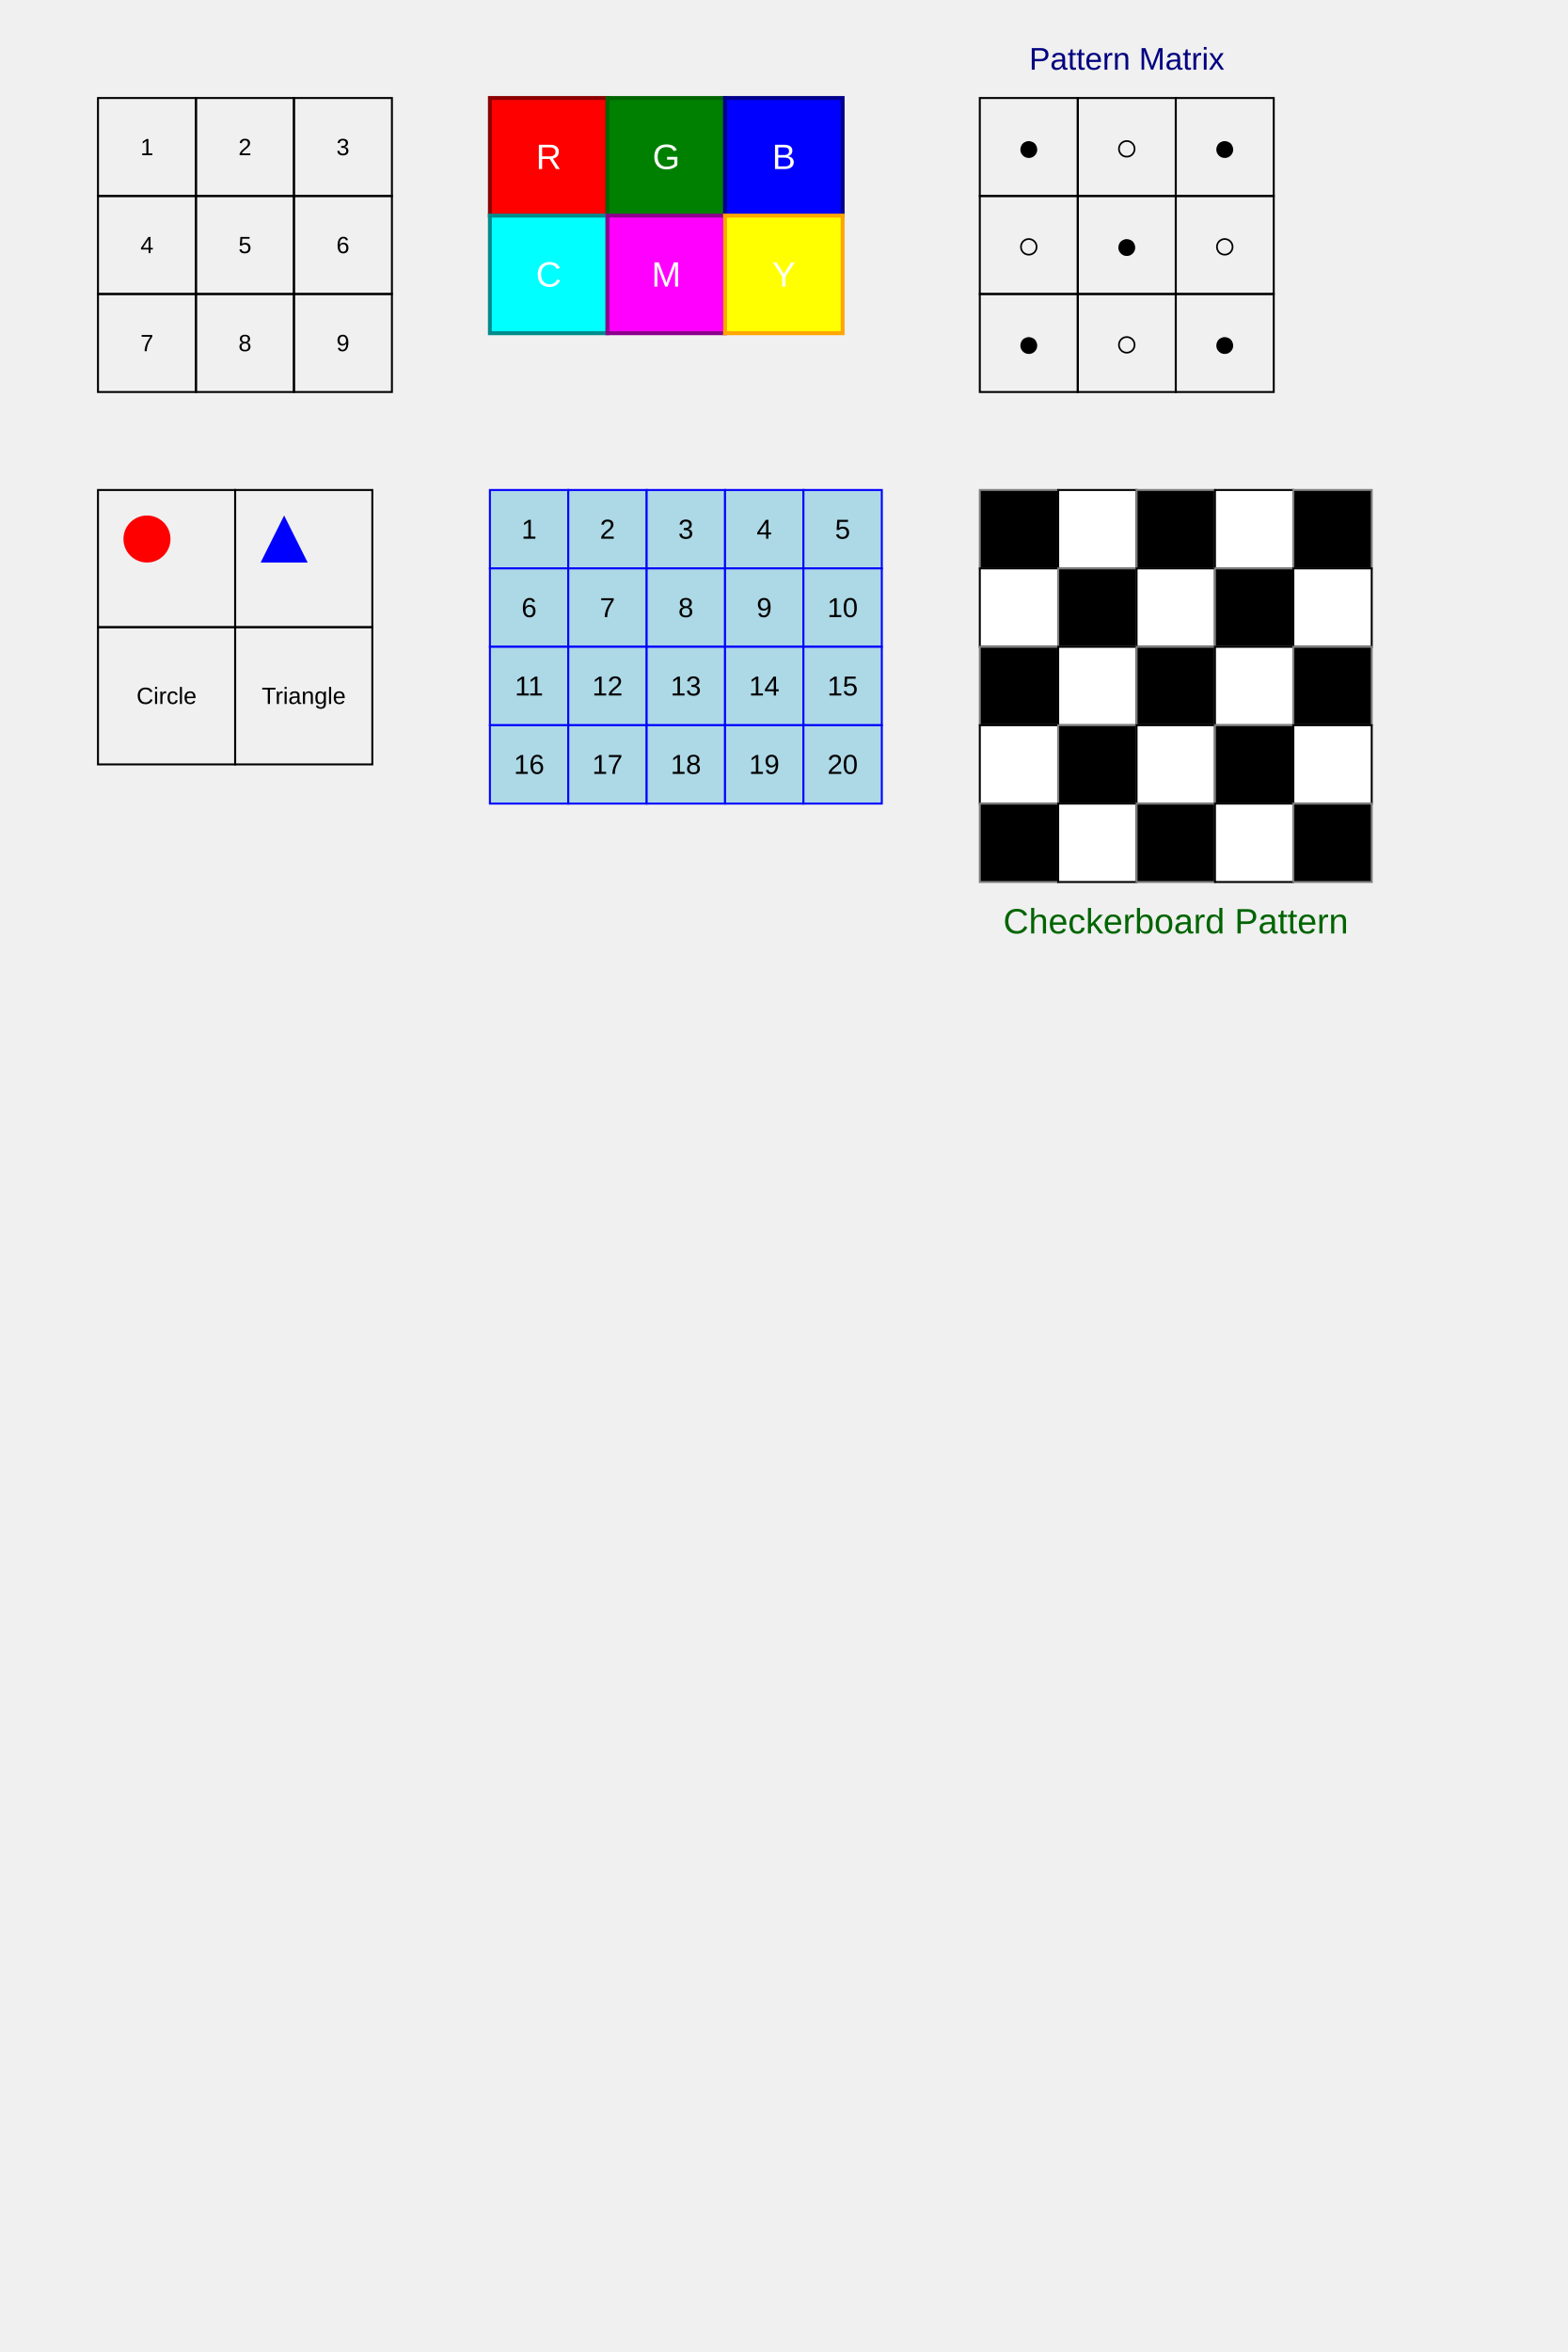
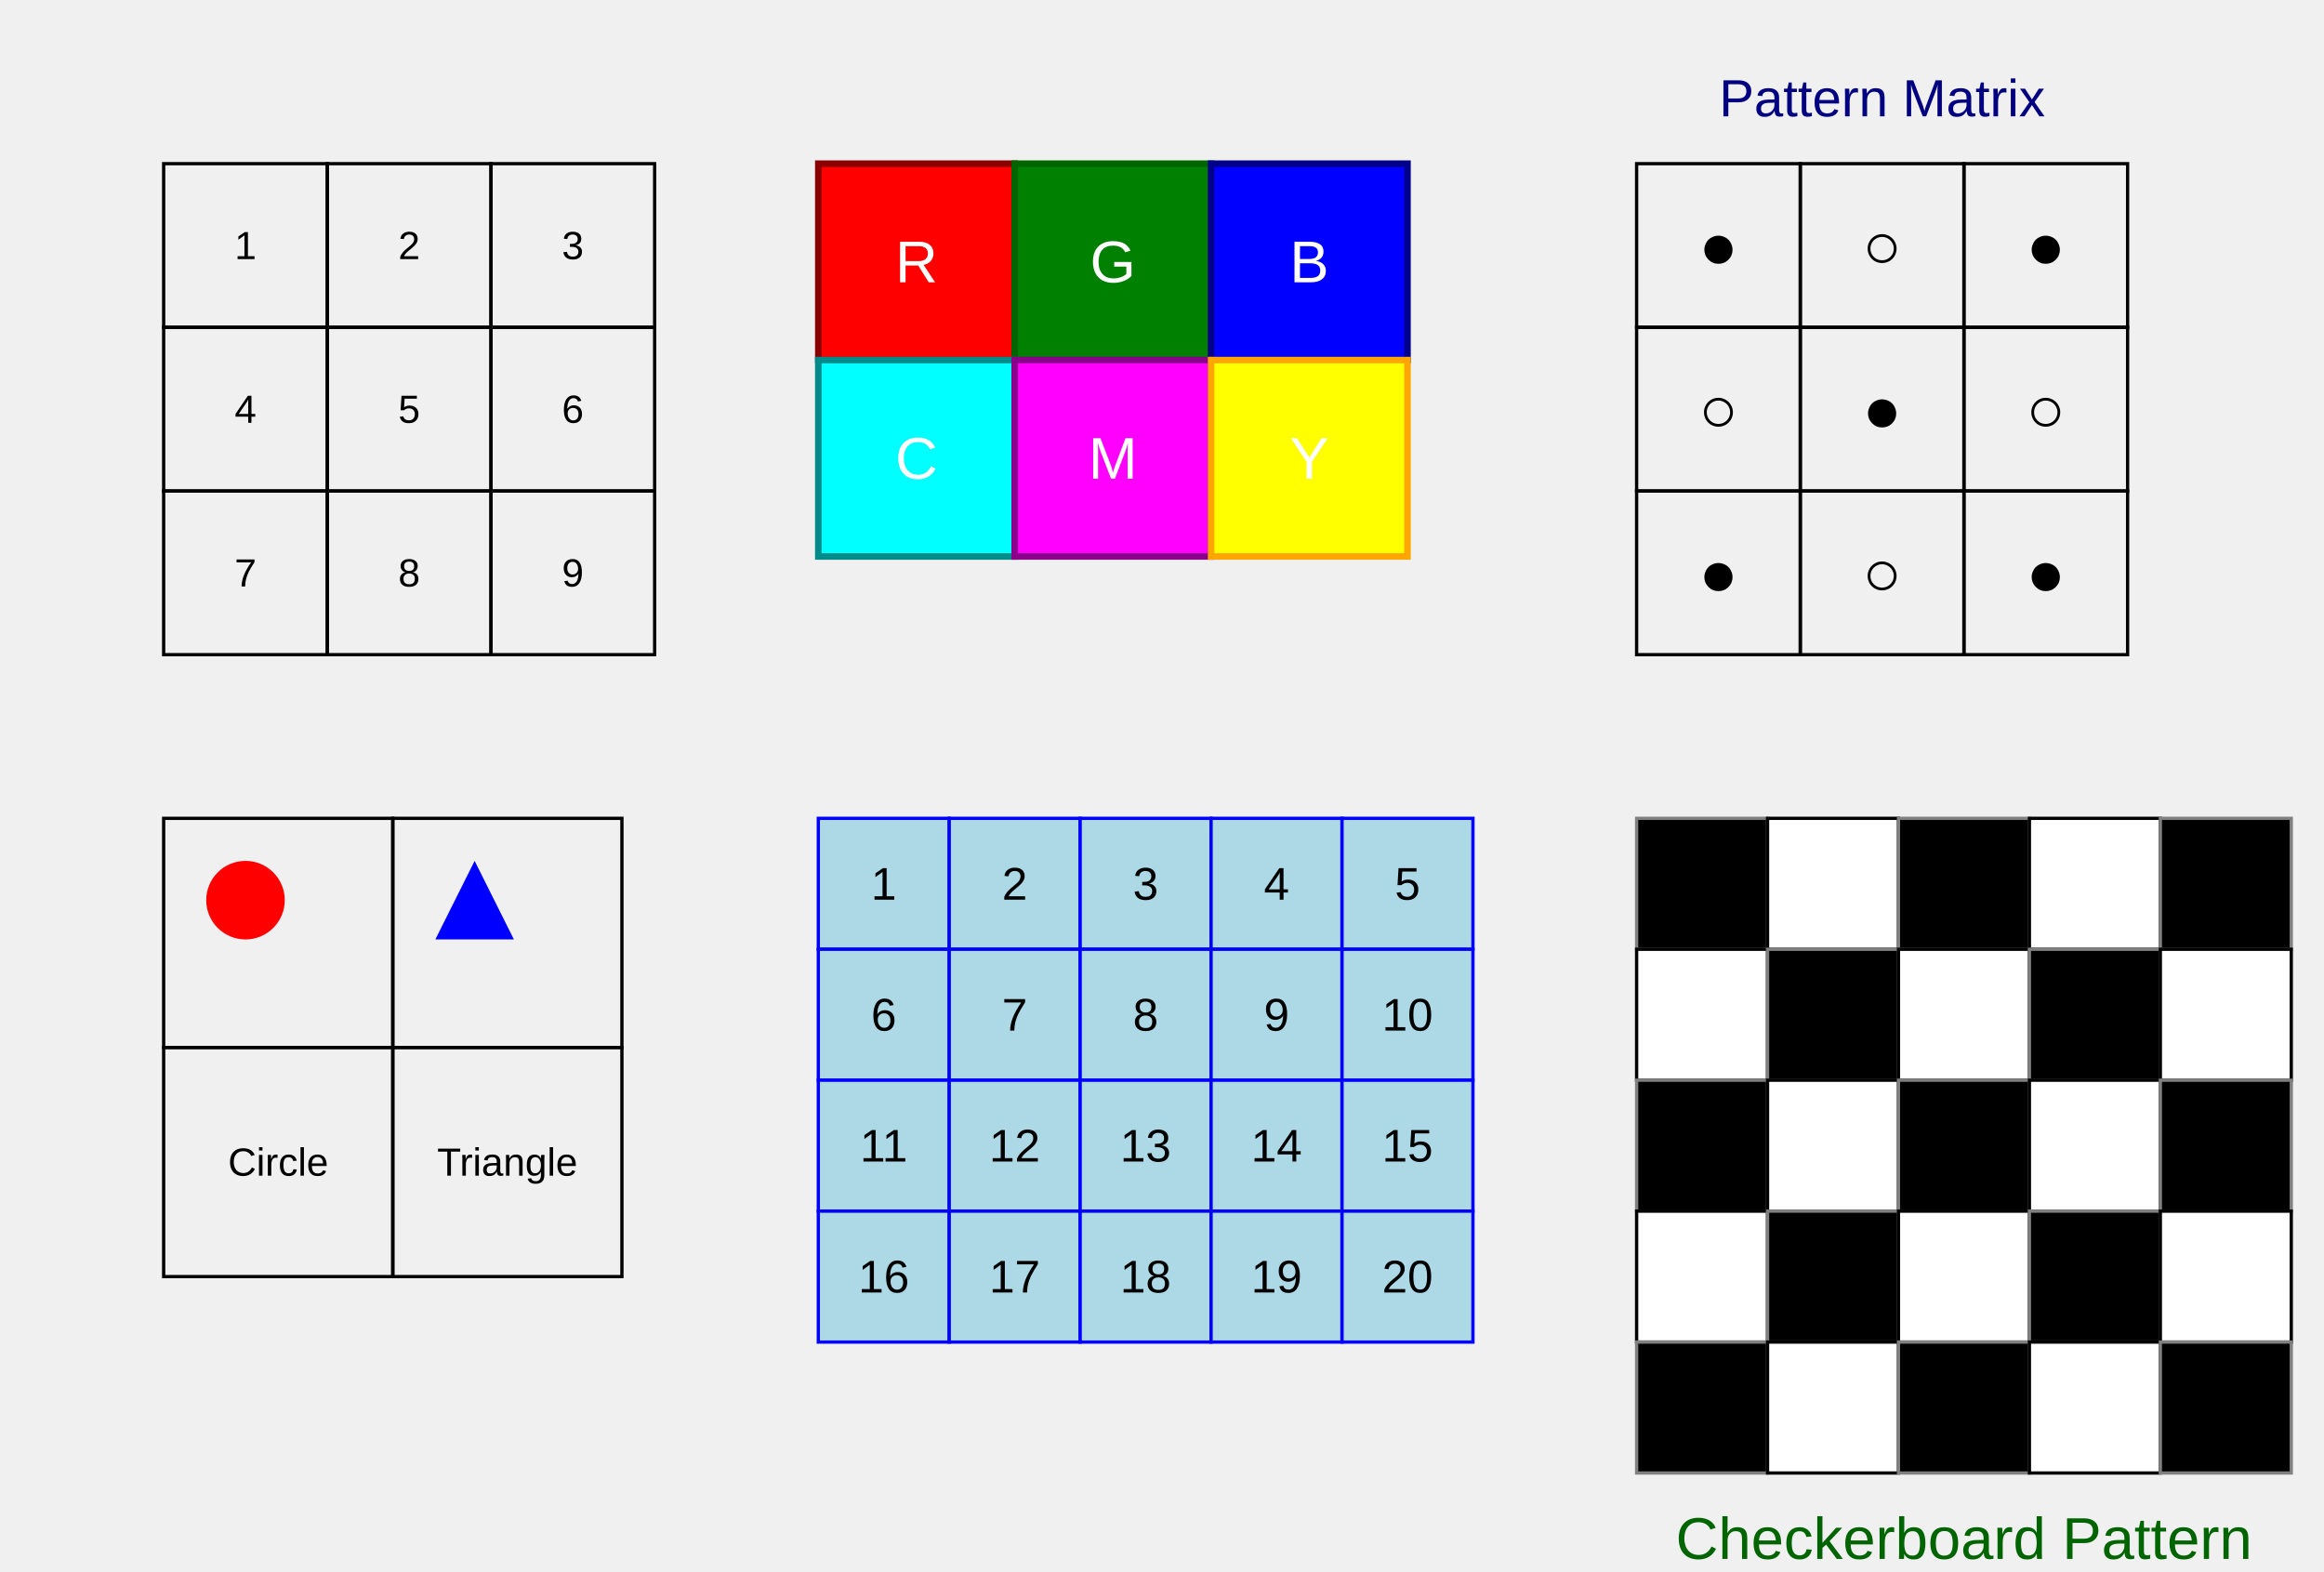
- <svg xmlns="http://www.w3.org/2000/svg" width="800.0" height="1200.0" viewBox="0 0 800.0 1200.0">
+ <svg xmlns="http://www.w3.org/2000/svg" width="710.0" height="480.0" viewBox="0 0 710.0 480.0">
  <g transform="translate(0,0) scale(1,1) rotate(0,0,0) skewX(0) skewY(0)">
    <g transform="translate(0,0) scale(1,1) rotate(0,0,0) skewX(0) skewY(0)">
      <rect x="50.0" y="50.0" width="50.0" height="50.0" fill="none" fill-opacity="1.0" stroke="black" stroke-width="1.0" stroke-opacity="1.0" stroke-linecap="butt" transform="translate(0,0) scale(1,1) rotate(0,0,0) skewX(0) skewY(0)" />
      <text x="75.0" y="75.0" font-size="12.0" font-family="Arial" fill="black" text-anchor="middle" dominant-baseline="central" transform="translate(0,0) scale(1,1) rotate(0,0,0) skewX(0) skewY(0)">1</text>
    </g>
    <g transform="translate(0,0) scale(1,1) rotate(0,0,0) skewX(0) skewY(0)">
      <rect x="100.0" y="50.0" width="50.0" height="50.0" fill="none" fill-opacity="1.0" stroke="black" stroke-width="1.0" stroke-opacity="1.0" stroke-linecap="butt" transform="translate(0,0) scale(1,1) rotate(0,0,0) skewX(0) skewY(0)" />
      <text x="125.0" y="75.0" font-size="12.0" font-family="Arial" fill="black" text-anchor="middle" dominant-baseline="central" transform="translate(0,0) scale(1,1) rotate(0,0,0) skewX(0) skewY(0)">2</text>
    </g>
    <g transform="translate(0,0) scale(1,1) rotate(0,0,0) skewX(0) skewY(0)">
      <rect x="150.0" y="50.0" width="50.0" height="50.0" fill="none" fill-opacity="1.0" stroke="black" stroke-width="1.0" stroke-opacity="1.0" stroke-linecap="butt" transform="translate(0,0) scale(1,1) rotate(0,0,0) skewX(0) skewY(0)" />
      <text x="175.0" y="75.0" font-size="12.0" font-family="Arial" fill="black" text-anchor="middle" dominant-baseline="central" transform="translate(0,0) scale(1,1) rotate(0,0,0) skewX(0) skewY(0)">3</text>
    </g>
    <g transform="translate(0,0) scale(1,1) rotate(0,0,0) skewX(0) skewY(0)">
      <rect x="50.0" y="100.0" width="50.0" height="50.0" fill="none" fill-opacity="1.0" stroke="black" stroke-width="1.0" stroke-opacity="1.0" stroke-linecap="butt" transform="translate(0,0) scale(1,1) rotate(0,0,0) skewX(0) skewY(0)" />
      <text x="75.0" y="125.0" font-size="12.0" font-family="Arial" fill="black" text-anchor="middle" dominant-baseline="central" transform="translate(0,0) scale(1,1) rotate(0,0,0) skewX(0) skewY(0)">4</text>
    </g>
    <g transform="translate(0,0) scale(1,1) rotate(0,0,0) skewX(0) skewY(0)">
      <rect x="100.0" y="100.0" width="50.0" height="50.0" fill="none" fill-opacity="1.0" stroke="black" stroke-width="1.0" stroke-opacity="1.0" stroke-linecap="butt" transform="translate(0,0) scale(1,1) rotate(0,0,0) skewX(0) skewY(0)" />
      <text x="125.0" y="125.0" font-size="12.0" font-family="Arial" fill="black" text-anchor="middle" dominant-baseline="central" transform="translate(0,0) scale(1,1) rotate(0,0,0) skewX(0) skewY(0)">5</text>
    </g>
    <g transform="translate(0,0) scale(1,1) rotate(0,0,0) skewX(0) skewY(0)">
      <rect x="150.0" y="100.0" width="50.0" height="50.0" fill="none" fill-opacity="1.0" stroke="black" stroke-width="1.0" stroke-opacity="1.0" stroke-linecap="butt" transform="translate(0,0) scale(1,1) rotate(0,0,0) skewX(0) skewY(0)" />
      <text x="175.0" y="125.0" font-size="12.0" font-family="Arial" fill="black" text-anchor="middle" dominant-baseline="central" transform="translate(0,0) scale(1,1) rotate(0,0,0) skewX(0) skewY(0)">6</text>
    </g>
    <g transform="translate(0,0) scale(1,1) rotate(0,0,0) skewX(0) skewY(0)">
      <rect x="50.0" y="150.0" width="50.0" height="50.0" fill="none" fill-opacity="1.0" stroke="black" stroke-width="1.0" stroke-opacity="1.0" stroke-linecap="butt" transform="translate(0,0) scale(1,1) rotate(0,0,0) skewX(0) skewY(0)" />
      <text x="75.0" y="175.0" font-size="12.0" font-family="Arial" fill="black" text-anchor="middle" dominant-baseline="central" transform="translate(0,0) scale(1,1) rotate(0,0,0) skewX(0) skewY(0)">7</text>
    </g>
    <g transform="translate(0,0) scale(1,1) rotate(0,0,0) skewX(0) skewY(0)">
      <rect x="100.0" y="150.0" width="50.0" height="50.0" fill="none" fill-opacity="1.0" stroke="black" stroke-width="1.0" stroke-opacity="1.0" stroke-linecap="butt" transform="translate(0,0) scale(1,1) rotate(0,0,0) skewX(0) skewY(0)" />
      <text x="125.0" y="175.0" font-size="12.0" font-family="Arial" fill="black" text-anchor="middle" dominant-baseline="central" transform="translate(0,0) scale(1,1) rotate(0,0,0) skewX(0) skewY(0)">8</text>
    </g>
    <g transform="translate(0,0) scale(1,1) rotate(0,0,0) skewX(0) skewY(0)">
      <rect x="150.0" y="150.0" width="50.0" height="50.0" fill="none" fill-opacity="1.0" stroke="black" stroke-width="1.0" stroke-opacity="1.0" stroke-linecap="butt" transform="translate(0,0) scale(1,1) rotate(0,0,0) skewX(0) skewY(0)" />
      <text x="175.0" y="175.0" font-size="12.0" font-family="Arial" fill="black" text-anchor="middle" dominant-baseline="central" transform="translate(0,0) scale(1,1) rotate(0,0,0) skewX(0) skewY(0)">9</text>
    </g>
  </g>
  <g transform="translate(0,0) scale(1,1) rotate(0,0,0) skewX(0) skewY(0)">
    <g transform="translate(0,0) scale(1,1) rotate(0,0,0) skewX(0) skewY(0)">
      <rect x="250.0" y="50.0" width="60.0" height="60.0" fill="red" fill-opacity="1.0" stroke="darkred" stroke-width="2.0" stroke-opacity="1.0" stroke-linecap="butt" transform="translate(0,0) scale(1,1) rotate(0,0,0) skewX(0) skewY(0)" />
      <text x="280.0" y="80.0" font-size="18.0" font-family="Arial" fill="white" text-anchor="middle" dominant-baseline="central" transform="translate(0,0) scale(1,1) rotate(0,0,0) skewX(0) skewY(0)">R</text>
    </g>
    <g transform="translate(0,0) scale(1,1) rotate(0,0,0) skewX(0) skewY(0)">
      <rect x="310.0" y="50.0" width="60.0" height="60.0" fill="green" fill-opacity="1.0" stroke="darkgreen" stroke-width="2.0" stroke-opacity="1.0" stroke-linecap="butt" transform="translate(0,0) scale(1,1) rotate(0,0,0) skewX(0) skewY(0)" />
      <text x="340.0" y="80.0" font-size="18.0" font-family="Arial" fill="white" text-anchor="middle" dominant-baseline="central" transform="translate(0,0) scale(1,1) rotate(0,0,0) skewX(0) skewY(0)">G</text>
    </g>
    <g transform="translate(0,0) scale(1,1) rotate(0,0,0) skewX(0) skewY(0)">
      <rect x="370.0" y="50.0" width="60.0" height="60.0" fill="blue" fill-opacity="1.0" stroke="darkblue" stroke-width="2.0" stroke-opacity="1.0" stroke-linecap="butt" transform="translate(0,0) scale(1,1) rotate(0,0,0) skewX(0) skewY(0)" />
      <text x="400.0" y="80.0" font-size="18.0" font-family="Arial" fill="white" text-anchor="middle" dominant-baseline="central" transform="translate(0,0) scale(1,1) rotate(0,0,0) skewX(0) skewY(0)">B</text>
    </g>
    <g transform="translate(0,0) scale(1,1) rotate(0,0,0) skewX(0) skewY(0)">
      <rect x="250.0" y="110.0" width="60.0" height="60.0" fill="cyan" fill-opacity="1.0" stroke="darkcyan" stroke-width="2.0" stroke-opacity="1.0" stroke-linecap="butt" transform="translate(0,0) scale(1,1) rotate(0,0,0) skewX(0) skewY(0)" />
      <text x="280.0" y="140.0" font-size="18.0" font-family="Arial" fill="white" text-anchor="middle" dominant-baseline="central" transform="translate(0,0) scale(1,1) rotate(0,0,0) skewX(0) skewY(0)">C</text>
    </g>
    <g transform="translate(0,0) scale(1,1) rotate(0,0,0) skewX(0) skewY(0)">
      <rect x="310.0" y="110.0" width="60.0" height="60.0" fill="magenta" fill-opacity="1.0" stroke="darkmagenta" stroke-width="2.0" stroke-opacity="1.0" stroke-linecap="butt" transform="translate(0,0) scale(1,1) rotate(0,0,0) skewX(0) skewY(0)" />
      <text x="340.0" y="140.0" font-size="18.0" font-family="Arial" fill="white" text-anchor="middle" dominant-baseline="central" transform="translate(0,0) scale(1,1) rotate(0,0,0) skewX(0) skewY(0)">M</text>
    </g>
    <g transform="translate(0,0) scale(1,1) rotate(0,0,0) skewX(0) skewY(0)">
      <rect x="370.0" y="110.0" width="60.0" height="60.0" fill="yellow" fill-opacity="1.0" stroke="orange" stroke-width="2.0" stroke-opacity="1.0" stroke-linecap="butt" transform="translate(0,0) scale(1,1) rotate(0,0,0) skewX(0) skewY(0)" />
      <text x="400.0" y="140.0" font-size="18.0" font-family="Arial" fill="white" text-anchor="middle" dominant-baseline="central" transform="translate(0,0) scale(1,1) rotate(0,0,0) skewX(0) skewY(0)">Y</text>
    </g>
  </g>
  <g transform="translate(0,0) scale(1,1) rotate(0,0,0) skewX(0) skewY(0)">
    <g transform="translate(0,0) scale(1,1) rotate(0,0,0) skewX(0) skewY(0)">
      <rect x="500.0" y="50.0" width="50.0" height="50.0" fill="none" fill-opacity="1.0" stroke="black" stroke-width="1.0" stroke-opacity="1.0" stroke-linecap="butt" transform="translate(0,0) scale(1,1) rotate(0,0,0) skewX(0) skewY(0)" />
      <text x="525.0" y="75.0" font-size="20.0" font-family="Arial" fill="black" text-anchor="middle" dominant-baseline="central" transform="translate(0,0) scale(1,1) rotate(0,0,0) skewX(0) skewY(0)">●</text>
    </g>
    <g transform="translate(0,0) scale(1,1) rotate(0,0,0) skewX(0) skewY(0)">
      <rect x="550.0" y="50.0" width="50.0" height="50.0" fill="none" fill-opacity="1.0" stroke="black" stroke-width="1.0" stroke-opacity="1.0" stroke-linecap="butt" transform="translate(0,0) scale(1,1) rotate(0,0,0) skewX(0) skewY(0)" />
      <text x="575.0" y="75.0" font-size="20.0" font-family="Arial" fill="black" text-anchor="middle" dominant-baseline="central" transform="translate(0,0) scale(1,1) rotate(0,0,0) skewX(0) skewY(0)">○</text>
    </g>
    <g transform="translate(0,0) scale(1,1) rotate(0,0,0) skewX(0) skewY(0)">
      <rect x="600.0" y="50.0" width="50.0" height="50.0" fill="none" fill-opacity="1.0" stroke="black" stroke-width="1.0" stroke-opacity="1.0" stroke-linecap="butt" transform="translate(0,0) scale(1,1) rotate(0,0,0) skewX(0) skewY(0)" />
      <text x="625.0" y="75.0" font-size="20.0" font-family="Arial" fill="black" text-anchor="middle" dominant-baseline="central" transform="translate(0,0) scale(1,1) rotate(0,0,0) skewX(0) skewY(0)">●</text>
    </g>
    <g transform="translate(0,0) scale(1,1) rotate(0,0,0) skewX(0) skewY(0)">
      <rect x="500.0" y="100.0" width="50.0" height="50.0" fill="none" fill-opacity="1.0" stroke="black" stroke-width="1.0" stroke-opacity="1.0" stroke-linecap="butt" transform="translate(0,0) scale(1,1) rotate(0,0,0) skewX(0) skewY(0)" />
      <text x="525.0" y="125.0" font-size="20.0" font-family="Arial" fill="black" text-anchor="middle" dominant-baseline="central" transform="translate(0,0) scale(1,1) rotate(0,0,0) skewX(0) skewY(0)">○</text>
    </g>
    <g transform="translate(0,0) scale(1,1) rotate(0,0,0) skewX(0) skewY(0)">
      <rect x="550.0" y="100.0" width="50.0" height="50.0" fill="none" fill-opacity="1.0" stroke="black" stroke-width="1.0" stroke-opacity="1.0" stroke-linecap="butt" transform="translate(0,0) scale(1,1) rotate(0,0,0) skewX(0) skewY(0)" />
      <text x="575.0" y="125.0" font-size="20.0" font-family="Arial" fill="black" text-anchor="middle" dominant-baseline="central" transform="translate(0,0) scale(1,1) rotate(0,0,0) skewX(0) skewY(0)">●</text>
    </g>
    <g transform="translate(0,0) scale(1,1) rotate(0,0,0) skewX(0) skewY(0)">
      <rect x="600.0" y="100.0" width="50.0" height="50.0" fill="none" fill-opacity="1.0" stroke="black" stroke-width="1.0" stroke-opacity="1.0" stroke-linecap="butt" transform="translate(0,0) scale(1,1) rotate(0,0,0) skewX(0) skewY(0)" />
      <text x="625.0" y="125.0" font-size="20.0" font-family="Arial" fill="black" text-anchor="middle" dominant-baseline="central" transform="translate(0,0) scale(1,1) rotate(0,0,0) skewX(0) skewY(0)">○</text>
    </g>
    <g transform="translate(0,0) scale(1,1) rotate(0,0,0) skewX(0) skewY(0)">
      <rect x="500.0" y="150.0" width="50.0" height="50.0" fill="none" fill-opacity="1.0" stroke="black" stroke-width="1.0" stroke-opacity="1.0" stroke-linecap="butt" transform="translate(0,0) scale(1,1) rotate(0,0,0) skewX(0) skewY(0)" />
      <text x="525.0" y="175.0" font-size="20.0" font-family="Arial" fill="black" text-anchor="middle" dominant-baseline="central" transform="translate(0,0) scale(1,1) rotate(0,0,0) skewX(0) skewY(0)">●</text>
    </g>
    <g transform="translate(0,0) scale(1,1) rotate(0,0,0) skewX(0) skewY(0)">
      <rect x="550.0" y="150.0" width="50.0" height="50.0" fill="none" fill-opacity="1.0" stroke="black" stroke-width="1.0" stroke-opacity="1.0" stroke-linecap="butt" transform="translate(0,0) scale(1,1) rotate(0,0,0) skewX(0) skewY(0)" />
      <text x="575.0" y="175.0" font-size="20.0" font-family="Arial" fill="black" text-anchor="middle" dominant-baseline="central" transform="translate(0,0) scale(1,1) rotate(0,0,0) skewX(0) skewY(0)">○</text>
    </g>
    <g transform="translate(0,0) scale(1,1) rotate(0,0,0) skewX(0) skewY(0)">
      <rect x="600.0" y="150.0" width="50.0" height="50.0" fill="none" fill-opacity="1.0" stroke="black" stroke-width="1.0" stroke-opacity="1.0" stroke-linecap="butt" transform="translate(0,0) scale(1,1) rotate(0,0,0) skewX(0) skewY(0)" />
      <text x="625.0" y="175.0" font-size="20.0" font-family="Arial" fill="black" text-anchor="middle" dominant-baseline="central" transform="translate(0,0) scale(1,1) rotate(0,0,0) skewX(0) skewY(0)">●</text>
    </g>
    <text x="575.0" y="30.0" font-size="16.0" font-family="Arial" fill="navy" text-anchor="middle" dominant-baseline="central" transform="translate(0,0) scale(1,1) rotate(0,0,0) skewX(0) skewY(0)">Pattern Matrix</text>
  </g>
  <g transform="translate(0,0) scale(1,1) rotate(0,0,0) skewX(0) skewY(0)">
    <g transform="translate(0,0) scale(1,1) rotate(0,0,0) skewX(0) skewY(0)">
      <rect x="50.0" y="250.0" width="70.0" height="70.0" fill="none" fill-opacity="1.0" stroke="black" stroke-width="1.0" stroke-opacity="1.0" stroke-linecap="butt" transform="translate(0,0) scale(1,1) rotate(0,0,0) skewX(0) skewY(0)" />
      <svg x="55.0" y="255.0" width="60.0" height="60.0" viewBox="0 0 60.0 60.0" transform="translate(0,0) scale(1,1) rotate(0,0,0) skewX(0) skewY(0)">code='<circle cx="20" cy="20" r="12" fill="red" />'</svg>
    </g>
    <g transform="translate(0,0) scale(1,1) rotate(0,0,0) skewX(0) skewY(0)">
      <rect x="120.0" y="250.0" width="70.0" height="70.0" fill="none" fill-opacity="1.0" stroke="black" stroke-width="1.0" stroke-opacity="1.0" stroke-linecap="butt" transform="translate(0,0) scale(1,1) rotate(0,0,0) skewX(0) skewY(0)" />
      <svg x="125.0" y="255.0" width="60.0" height="60.0" viewBox="0 0 60.0 60.0" transform="translate(0,0) scale(1,1) rotate(0,0,0) skewX(0) skewY(0)">code='<polygon points="20,8 8,32 32,32" fill="blue" />'</svg>
    </g>
    <g transform="translate(0,0) scale(1,1) rotate(0,0,0) skewX(0) skewY(0)">
      <rect x="50.0" y="320.0" width="70.0" height="70.0" fill="none" fill-opacity="1.0" stroke="black" stroke-width="1.0" stroke-opacity="1.0" stroke-linecap="butt" transform="translate(0,0) scale(1,1) rotate(0,0,0) skewX(0) skewY(0)" />
      <text x="85.0" y="355.0" font-size="12.0" font-family="Arial" fill="black" text-anchor="middle" dominant-baseline="central" transform="translate(0,0) scale(1,1) rotate(0,0,0) skewX(0) skewY(0)">Circle</text>
    </g>
    <g transform="translate(0,0) scale(1,1) rotate(0,0,0) skewX(0) skewY(0)">
      <rect x="120.0" y="320.0" width="70.0" height="70.0" fill="none" fill-opacity="1.0" stroke="black" stroke-width="1.0" stroke-opacity="1.0" stroke-linecap="butt" transform="translate(0,0) scale(1,1) rotate(0,0,0) skewX(0) skewY(0)" />
      <text x="155.0" y="355.0" font-size="12.0" font-family="Arial" fill="black" text-anchor="middle" dominant-baseline="central" transform="translate(0,0) scale(1,1) rotate(0,0,0) skewX(0) skewY(0)">Triangle</text>
    </g>
  </g>
  <g transform="translate(0,0) scale(1,1) rotate(0,0,0) skewX(0) skewY(0)">
    <g transform="translate(0,0) scale(1,1) rotate(0,0,0) skewX(0) skewY(0)">
      <rect x="250.0" y="250.0" width="40.0" height="40.0" fill="lightblue" fill-opacity="1.0" stroke="blue" stroke-width="1.0" stroke-opacity="1.0" stroke-linecap="butt" transform="translate(0,0) scale(1,1) rotate(0,0,0) skewX(0) skewY(0)" />
      <text x="270.0" y="270.0" font-size="14.0" font-family="Arial" fill="black" text-anchor="middle" dominant-baseline="central" transform="translate(0,0) scale(1,1) rotate(0,0,0) skewX(0) skewY(0)">1</text>
    </g>
    <g transform="translate(0,0) scale(1,1) rotate(0,0,0) skewX(0) skewY(0)">
      <rect x="290.0" y="250.0" width="40.0" height="40.0" fill="lightblue" fill-opacity="1.0" stroke="blue" stroke-width="1.0" stroke-opacity="1.0" stroke-linecap="butt" transform="translate(0,0) scale(1,1) rotate(0,0,0) skewX(0) skewY(0)" />
      <text x="310.0" y="270.0" font-size="14.0" font-family="Arial" fill="black" text-anchor="middle" dominant-baseline="central" transform="translate(0,0) scale(1,1) rotate(0,0,0) skewX(0) skewY(0)">2</text>
    </g>
    <g transform="translate(0,0) scale(1,1) rotate(0,0,0) skewX(0) skewY(0)">
      <rect x="330.0" y="250.0" width="40.0" height="40.0" fill="lightblue" fill-opacity="1.0" stroke="blue" stroke-width="1.0" stroke-opacity="1.0" stroke-linecap="butt" transform="translate(0,0) scale(1,1) rotate(0,0,0) skewX(0) skewY(0)" />
      <text x="350.0" y="270.0" font-size="14.0" font-family="Arial" fill="black" text-anchor="middle" dominant-baseline="central" transform="translate(0,0) scale(1,1) rotate(0,0,0) skewX(0) skewY(0)">3</text>
    </g>
    <g transform="translate(0,0) scale(1,1) rotate(0,0,0) skewX(0) skewY(0)">
      <rect x="370.0" y="250.0" width="40.0" height="40.0" fill="lightblue" fill-opacity="1.0" stroke="blue" stroke-width="1.0" stroke-opacity="1.0" stroke-linecap="butt" transform="translate(0,0) scale(1,1) rotate(0,0,0) skewX(0) skewY(0)" />
      <text x="390.0" y="270.0" font-size="14.0" font-family="Arial" fill="black" text-anchor="middle" dominant-baseline="central" transform="translate(0,0) scale(1,1) rotate(0,0,0) skewX(0) skewY(0)">4</text>
    </g>
    <g transform="translate(0,0) scale(1,1) rotate(0,0,0) skewX(0) skewY(0)">
      <rect x="410.0" y="250.0" width="40.0" height="40.0" fill="lightblue" fill-opacity="1.0" stroke="blue" stroke-width="1.0" stroke-opacity="1.0" stroke-linecap="butt" transform="translate(0,0) scale(1,1) rotate(0,0,0) skewX(0) skewY(0)" />
      <text x="430.0" y="270.0" font-size="14.0" font-family="Arial" fill="black" text-anchor="middle" dominant-baseline="central" transform="translate(0,0) scale(1,1) rotate(0,0,0) skewX(0) skewY(0)">5</text>
    </g>
    <g transform="translate(0,0) scale(1,1) rotate(0,0,0) skewX(0) skewY(0)">
      <rect x="250.0" y="290.0" width="40.0" height="40.0" fill="lightblue" fill-opacity="1.0" stroke="blue" stroke-width="1.0" stroke-opacity="1.0" stroke-linecap="butt" transform="translate(0,0) scale(1,1) rotate(0,0,0) skewX(0) skewY(0)" />
      <text x="270.0" y="310.0" font-size="14.0" font-family="Arial" fill="black" text-anchor="middle" dominant-baseline="central" transform="translate(0,0) scale(1,1) rotate(0,0,0) skewX(0) skewY(0)">6</text>
    </g>
    <g transform="translate(0,0) scale(1,1) rotate(0,0,0) skewX(0) skewY(0)">
      <rect x="290.0" y="290.0" width="40.0" height="40.0" fill="lightblue" fill-opacity="1.0" stroke="blue" stroke-width="1.0" stroke-opacity="1.0" stroke-linecap="butt" transform="translate(0,0) scale(1,1) rotate(0,0,0) skewX(0) skewY(0)" />
      <text x="310.0" y="310.0" font-size="14.0" font-family="Arial" fill="black" text-anchor="middle" dominant-baseline="central" transform="translate(0,0) scale(1,1) rotate(0,0,0) skewX(0) skewY(0)">7</text>
    </g>
    <g transform="translate(0,0) scale(1,1) rotate(0,0,0) skewX(0) skewY(0)">
      <rect x="330.0" y="290.0" width="40.0" height="40.0" fill="lightblue" fill-opacity="1.0" stroke="blue" stroke-width="1.0" stroke-opacity="1.0" stroke-linecap="butt" transform="translate(0,0) scale(1,1) rotate(0,0,0) skewX(0) skewY(0)" />
      <text x="350.0" y="310.0" font-size="14.0" font-family="Arial" fill="black" text-anchor="middle" dominant-baseline="central" transform="translate(0,0) scale(1,1) rotate(0,0,0) skewX(0) skewY(0)">8</text>
    </g>
    <g transform="translate(0,0) scale(1,1) rotate(0,0,0) skewX(0) skewY(0)">
      <rect x="370.0" y="290.0" width="40.0" height="40.0" fill="lightblue" fill-opacity="1.0" stroke="blue" stroke-width="1.0" stroke-opacity="1.0" stroke-linecap="butt" transform="translate(0,0) scale(1,1) rotate(0,0,0) skewX(0) skewY(0)" />
      <text x="390.0" y="310.0" font-size="14.0" font-family="Arial" fill="black" text-anchor="middle" dominant-baseline="central" transform="translate(0,0) scale(1,1) rotate(0,0,0) skewX(0) skewY(0)">9</text>
    </g>
    <g transform="translate(0,0) scale(1,1) rotate(0,0,0) skewX(0) skewY(0)">
      <rect x="410.0" y="290.0" width="40.0" height="40.0" fill="lightblue" fill-opacity="1.0" stroke="blue" stroke-width="1.0" stroke-opacity="1.0" stroke-linecap="butt" transform="translate(0,0) scale(1,1) rotate(0,0,0) skewX(0) skewY(0)" />
      <text x="430.0" y="310.0" font-size="14.0" font-family="Arial" fill="black" text-anchor="middle" dominant-baseline="central" transform="translate(0,0) scale(1,1) rotate(0,0,0) skewX(0) skewY(0)">10</text>
    </g>
    <g transform="translate(0,0) scale(1,1) rotate(0,0,0) skewX(0) skewY(0)">
      <rect x="250.0" y="330.0" width="40.0" height="40.0" fill="lightblue" fill-opacity="1.0" stroke="blue" stroke-width="1.0" stroke-opacity="1.0" stroke-linecap="butt" transform="translate(0,0) scale(1,1) rotate(0,0,0) skewX(0) skewY(0)" />
      <text x="270.0" y="350.0" font-size="14.0" font-family="Arial" fill="black" text-anchor="middle" dominant-baseline="central" transform="translate(0,0) scale(1,1) rotate(0,0,0) skewX(0) skewY(0)">11</text>
    </g>
    <g transform="translate(0,0) scale(1,1) rotate(0,0,0) skewX(0) skewY(0)">
      <rect x="290.0" y="330.0" width="40.0" height="40.0" fill="lightblue" fill-opacity="1.0" stroke="blue" stroke-width="1.0" stroke-opacity="1.0" stroke-linecap="butt" transform="translate(0,0) scale(1,1) rotate(0,0,0) skewX(0) skewY(0)" />
      <text x="310.0" y="350.0" font-size="14.0" font-family="Arial" fill="black" text-anchor="middle" dominant-baseline="central" transform="translate(0,0) scale(1,1) rotate(0,0,0) skewX(0) skewY(0)">12</text>
    </g>
    <g transform="translate(0,0) scale(1,1) rotate(0,0,0) skewX(0) skewY(0)">
      <rect x="330.0" y="330.0" width="40.0" height="40.0" fill="lightblue" fill-opacity="1.0" stroke="blue" stroke-width="1.0" stroke-opacity="1.0" stroke-linecap="butt" transform="translate(0,0) scale(1,1) rotate(0,0,0) skewX(0) skewY(0)" />
      <text x="350.0" y="350.0" font-size="14.0" font-family="Arial" fill="black" text-anchor="middle" dominant-baseline="central" transform="translate(0,0) scale(1,1) rotate(0,0,0) skewX(0) skewY(0)">13</text>
    </g>
    <g transform="translate(0,0) scale(1,1) rotate(0,0,0) skewX(0) skewY(0)">
      <rect x="370.0" y="330.0" width="40.0" height="40.0" fill="lightblue" fill-opacity="1.0" stroke="blue" stroke-width="1.0" stroke-opacity="1.0" stroke-linecap="butt" transform="translate(0,0) scale(1,1) rotate(0,0,0) skewX(0) skewY(0)" />
      <text x="390.0" y="350.0" font-size="14.0" font-family="Arial" fill="black" text-anchor="middle" dominant-baseline="central" transform="translate(0,0) scale(1,1) rotate(0,0,0) skewX(0) skewY(0)">14</text>
    </g>
    <g transform="translate(0,0) scale(1,1) rotate(0,0,0) skewX(0) skewY(0)">
      <rect x="410.0" y="330.0" width="40.0" height="40.0" fill="lightblue" fill-opacity="1.0" stroke="blue" stroke-width="1.0" stroke-opacity="1.0" stroke-linecap="butt" transform="translate(0,0) scale(1,1) rotate(0,0,0) skewX(0) skewY(0)" />
      <text x="430.0" y="350.0" font-size="14.0" font-family="Arial" fill="black" text-anchor="middle" dominant-baseline="central" transform="translate(0,0) scale(1,1) rotate(0,0,0) skewX(0) skewY(0)">15</text>
    </g>
    <g transform="translate(0,0) scale(1,1) rotate(0,0,0) skewX(0) skewY(0)">
      <rect x="250.0" y="370.0" width="40.0" height="40.0" fill="lightblue" fill-opacity="1.0" stroke="blue" stroke-width="1.0" stroke-opacity="1.0" stroke-linecap="butt" transform="translate(0,0) scale(1,1) rotate(0,0,0) skewX(0) skewY(0)" />
      <text x="270.0" y="390.0" font-size="14.0" font-family="Arial" fill="black" text-anchor="middle" dominant-baseline="central" transform="translate(0,0) scale(1,1) rotate(0,0,0) skewX(0) skewY(0)">16</text>
    </g>
    <g transform="translate(0,0) scale(1,1) rotate(0,0,0) skewX(0) skewY(0)">
      <rect x="290.0" y="370.0" width="40.0" height="40.0" fill="lightblue" fill-opacity="1.0" stroke="blue" stroke-width="1.0" stroke-opacity="1.0" stroke-linecap="butt" transform="translate(0,0) scale(1,1) rotate(0,0,0) skewX(0) skewY(0)" />
      <text x="310.0" y="390.0" font-size="14.0" font-family="Arial" fill="black" text-anchor="middle" dominant-baseline="central" transform="translate(0,0) scale(1,1) rotate(0,0,0) skewX(0) skewY(0)">17</text>
    </g>
    <g transform="translate(0,0) scale(1,1) rotate(0,0,0) skewX(0) skewY(0)">
      <rect x="330.0" y="370.0" width="40.0" height="40.0" fill="lightblue" fill-opacity="1.0" stroke="blue" stroke-width="1.0" stroke-opacity="1.0" stroke-linecap="butt" transform="translate(0,0) scale(1,1) rotate(0,0,0) skewX(0) skewY(0)" />
      <text x="350.0" y="390.0" font-size="14.0" font-family="Arial" fill="black" text-anchor="middle" dominant-baseline="central" transform="translate(0,0) scale(1,1) rotate(0,0,0) skewX(0) skewY(0)">18</text>
    </g>
    <g transform="translate(0,0) scale(1,1) rotate(0,0,0) skewX(0) skewY(0)">
      <rect x="370.0" y="370.0" width="40.0" height="40.0" fill="lightblue" fill-opacity="1.0" stroke="blue" stroke-width="1.0" stroke-opacity="1.0" stroke-linecap="butt" transform="translate(0,0) scale(1,1) rotate(0,0,0) skewX(0) skewY(0)" />
      <text x="390.0" y="390.0" font-size="14.0" font-family="Arial" fill="black" text-anchor="middle" dominant-baseline="central" transform="translate(0,0) scale(1,1) rotate(0,0,0) skewX(0) skewY(0)">19</text>
    </g>
    <g transform="translate(0,0) scale(1,1) rotate(0,0,0) skewX(0) skewY(0)">
      <rect x="410.0" y="370.0" width="40.0" height="40.0" fill="lightblue" fill-opacity="1.0" stroke="blue" stroke-width="1.0" stroke-opacity="1.0" stroke-linecap="butt" transform="translate(0,0) scale(1,1) rotate(0,0,0) skewX(0) skewY(0)" />
      <text x="430.0" y="390.0" font-size="14.0" font-family="Arial" fill="black" text-anchor="middle" dominant-baseline="central" transform="translate(0,0) scale(1,1) rotate(0,0,0) skewX(0) skewY(0)">20</text>
    </g>
  </g>
  <g transform="translate(0,0) scale(1,1) rotate(0,0,0) skewX(0) skewY(0)">
    <g transform="translate(0,0) scale(1,1) rotate(0,0,0) skewX(0) skewY(0)">
      <rect x="500.0" y="250.0" width="40.0" height="40.0" fill="black" fill-opacity="1.0" stroke="gray" stroke-width="1.0" stroke-opacity="1.0" stroke-linecap="butt" transform="translate(0,0) scale(1,1) rotate(0,0,0) skewX(0) skewY(0)" />
      <text x="520.0" y="270.0" font-size="12.0" font-family="Arial" fill="black" text-anchor="middle" dominant-baseline="central" transform="translate(0,0) scale(1,1) rotate(0,0,0) skewX(0) skewY(0)"> </text>
    </g>
    <g transform="translate(0,0) scale(1,1) rotate(0,0,0) skewX(0) skewY(0)">
      <rect x="540.0" y="250.0" width="40.0" height="40.0" fill="white" fill-opacity="1.0" stroke="black" stroke-width="1.0" stroke-opacity="1.0" stroke-linecap="butt" transform="translate(0,0) scale(1,1) rotate(0,0,0) skewX(0) skewY(0)" />
      <text x="560.0" y="270.0" font-size="12.0" font-family="Arial" fill="black" text-anchor="middle" dominant-baseline="central" transform="translate(0,0) scale(1,1) rotate(0,0,0) skewX(0) skewY(0)"> </text>
    </g>
    <g transform="translate(0,0) scale(1,1) rotate(0,0,0) skewX(0) skewY(0)">
      <rect x="580.0" y="250.0" width="40.0" height="40.0" fill="black" fill-opacity="1.0" stroke="gray" stroke-width="1.0" stroke-opacity="1.0" stroke-linecap="butt" transform="translate(0,0) scale(1,1) rotate(0,0,0) skewX(0) skewY(0)" />
      <text x="600.0" y="270.0" font-size="12.0" font-family="Arial" fill="black" text-anchor="middle" dominant-baseline="central" transform="translate(0,0) scale(1,1) rotate(0,0,0) skewX(0) skewY(0)"> </text>
    </g>
    <g transform="translate(0,0) scale(1,1) rotate(0,0,0) skewX(0) skewY(0)">
      <rect x="620.0" y="250.0" width="40.0" height="40.0" fill="white" fill-opacity="1.0" stroke="black" stroke-width="1.0" stroke-opacity="1.0" stroke-linecap="butt" transform="translate(0,0) scale(1,1) rotate(0,0,0) skewX(0) skewY(0)" />
      <text x="640.0" y="270.0" font-size="12.0" font-family="Arial" fill="black" text-anchor="middle" dominant-baseline="central" transform="translate(0,0) scale(1,1) rotate(0,0,0) skewX(0) skewY(0)"> </text>
    </g>
    <g transform="translate(0,0) scale(1,1) rotate(0,0,0) skewX(0) skewY(0)">
      <rect x="660.0" y="250.0" width="40.0" height="40.0" fill="black" fill-opacity="1.0" stroke="gray" stroke-width="1.0" stroke-opacity="1.0" stroke-linecap="butt" transform="translate(0,0) scale(1,1) rotate(0,0,0) skewX(0) skewY(0)" />
      <text x="680.0" y="270.0" font-size="12.0" font-family="Arial" fill="black" text-anchor="middle" dominant-baseline="central" transform="translate(0,0) scale(1,1) rotate(0,0,0) skewX(0) skewY(0)"> </text>
    </g>
    <g transform="translate(0,0) scale(1,1) rotate(0,0,0) skewX(0) skewY(0)">
      <rect x="500.0" y="290.0" width="40.0" height="40.0" fill="white" fill-opacity="1.0" stroke="black" stroke-width="1.0" stroke-opacity="1.0" stroke-linecap="butt" transform="translate(0,0) scale(1,1) rotate(0,0,0) skewX(0) skewY(0)" />
      <text x="520.0" y="310.0" font-size="12.0" font-family="Arial" fill="black" text-anchor="middle" dominant-baseline="central" transform="translate(0,0) scale(1,1) rotate(0,0,0) skewX(0) skewY(0)"> </text>
    </g>
    <g transform="translate(0,0) scale(1,1) rotate(0,0,0) skewX(0) skewY(0)">
      <rect x="540.0" y="290.0" width="40.0" height="40.0" fill="black" fill-opacity="1.0" stroke="gray" stroke-width="1.0" stroke-opacity="1.0" stroke-linecap="butt" transform="translate(0,0) scale(1,1) rotate(0,0,0) skewX(0) skewY(0)" />
      <text x="560.0" y="310.0" font-size="12.0" font-family="Arial" fill="black" text-anchor="middle" dominant-baseline="central" transform="translate(0,0) scale(1,1) rotate(0,0,0) skewX(0) skewY(0)"> </text>
    </g>
    <g transform="translate(0,0) scale(1,1) rotate(0,0,0) skewX(0) skewY(0)">
      <rect x="580.0" y="290.0" width="40.0" height="40.0" fill="white" fill-opacity="1.0" stroke="black" stroke-width="1.0" stroke-opacity="1.0" stroke-linecap="butt" transform="translate(0,0) scale(1,1) rotate(0,0,0) skewX(0) skewY(0)" />
      <text x="600.0" y="310.0" font-size="12.0" font-family="Arial" fill="black" text-anchor="middle" dominant-baseline="central" transform="translate(0,0) scale(1,1) rotate(0,0,0) skewX(0) skewY(0)"> </text>
    </g>
    <g transform="translate(0,0) scale(1,1) rotate(0,0,0) skewX(0) skewY(0)">
      <rect x="620.0" y="290.0" width="40.0" height="40.0" fill="black" fill-opacity="1.0" stroke="gray" stroke-width="1.0" stroke-opacity="1.0" stroke-linecap="butt" transform="translate(0,0) scale(1,1) rotate(0,0,0) skewX(0) skewY(0)" />
      <text x="640.0" y="310.0" font-size="12.0" font-family="Arial" fill="black" text-anchor="middle" dominant-baseline="central" transform="translate(0,0) scale(1,1) rotate(0,0,0) skewX(0) skewY(0)"> </text>
    </g>
    <g transform="translate(0,0) scale(1,1) rotate(0,0,0) skewX(0) skewY(0)">
      <rect x="660.0" y="290.0" width="40.0" height="40.0" fill="white" fill-opacity="1.0" stroke="black" stroke-width="1.0" stroke-opacity="1.0" stroke-linecap="butt" transform="translate(0,0) scale(1,1) rotate(0,0,0) skewX(0) skewY(0)" />
      <text x="680.0" y="310.0" font-size="12.0" font-family="Arial" fill="black" text-anchor="middle" dominant-baseline="central" transform="translate(0,0) scale(1,1) rotate(0,0,0) skewX(0) skewY(0)"> </text>
    </g>
    <g transform="translate(0,0) scale(1,1) rotate(0,0,0) skewX(0) skewY(0)">
      <rect x="500.0" y="330.0" width="40.0" height="40.0" fill="black" fill-opacity="1.0" stroke="gray" stroke-width="1.0" stroke-opacity="1.0" stroke-linecap="butt" transform="translate(0,0) scale(1,1) rotate(0,0,0) skewX(0) skewY(0)" />
      <text x="520.0" y="350.0" font-size="12.0" font-family="Arial" fill="black" text-anchor="middle" dominant-baseline="central" transform="translate(0,0) scale(1,1) rotate(0,0,0) skewX(0) skewY(0)"> </text>
    </g>
    <g transform="translate(0,0) scale(1,1) rotate(0,0,0) skewX(0) skewY(0)">
      <rect x="540.0" y="330.0" width="40.0" height="40.0" fill="white" fill-opacity="1.0" stroke="black" stroke-width="1.0" stroke-opacity="1.0" stroke-linecap="butt" transform="translate(0,0) scale(1,1) rotate(0,0,0) skewX(0) skewY(0)" />
      <text x="560.0" y="350.0" font-size="12.0" font-family="Arial" fill="black" text-anchor="middle" dominant-baseline="central" transform="translate(0,0) scale(1,1) rotate(0,0,0) skewX(0) skewY(0)"> </text>
    </g>
    <g transform="translate(0,0) scale(1,1) rotate(0,0,0) skewX(0) skewY(0)">
      <rect x="580.0" y="330.0" width="40.0" height="40.0" fill="black" fill-opacity="1.0" stroke="gray" stroke-width="1.0" stroke-opacity="1.0" stroke-linecap="butt" transform="translate(0,0) scale(1,1) rotate(0,0,0) skewX(0) skewY(0)" />
      <text x="600.0" y="350.0" font-size="12.0" font-family="Arial" fill="black" text-anchor="middle" dominant-baseline="central" transform="translate(0,0) scale(1,1) rotate(0,0,0) skewX(0) skewY(0)"> </text>
    </g>
    <g transform="translate(0,0) scale(1,1) rotate(0,0,0) skewX(0) skewY(0)">
      <rect x="620.0" y="330.0" width="40.0" height="40.0" fill="white" fill-opacity="1.0" stroke="black" stroke-width="1.0" stroke-opacity="1.0" stroke-linecap="butt" transform="translate(0,0) scale(1,1) rotate(0,0,0) skewX(0) skewY(0)" />
      <text x="640.0" y="350.0" font-size="12.0" font-family="Arial" fill="black" text-anchor="middle" dominant-baseline="central" transform="translate(0,0) scale(1,1) rotate(0,0,0) skewX(0) skewY(0)"> </text>
    </g>
    <g transform="translate(0,0) scale(1,1) rotate(0,0,0) skewX(0) skewY(0)">
      <rect x="660.0" y="330.0" width="40.0" height="40.0" fill="black" fill-opacity="1.0" stroke="gray" stroke-width="1.0" stroke-opacity="1.0" stroke-linecap="butt" transform="translate(0,0) scale(1,1) rotate(0,0,0) skewX(0) skewY(0)" />
      <text x="680.0" y="350.0" font-size="12.0" font-family="Arial" fill="black" text-anchor="middle" dominant-baseline="central" transform="translate(0,0) scale(1,1) rotate(0,0,0) skewX(0) skewY(0)"> </text>
    </g>
    <g transform="translate(0,0) scale(1,1) rotate(0,0,0) skewX(0) skewY(0)">
      <rect x="500.0" y="370.0" width="40.0" height="40.0" fill="white" fill-opacity="1.0" stroke="black" stroke-width="1.0" stroke-opacity="1.0" stroke-linecap="butt" transform="translate(0,0) scale(1,1) rotate(0,0,0) skewX(0) skewY(0)" />
      <text x="520.0" y="390.0" font-size="12.0" font-family="Arial" fill="black" text-anchor="middle" dominant-baseline="central" transform="translate(0,0) scale(1,1) rotate(0,0,0) skewX(0) skewY(0)"> </text>
    </g>
    <g transform="translate(0,0) scale(1,1) rotate(0,0,0) skewX(0) skewY(0)">
      <rect x="540.0" y="370.0" width="40.0" height="40.0" fill="black" fill-opacity="1.0" stroke="gray" stroke-width="1.0" stroke-opacity="1.0" stroke-linecap="butt" transform="translate(0,0) scale(1,1) rotate(0,0,0) skewX(0) skewY(0)" />
      <text x="560.0" y="390.0" font-size="12.0" font-family="Arial" fill="black" text-anchor="middle" dominant-baseline="central" transform="translate(0,0) scale(1,1) rotate(0,0,0) skewX(0) skewY(0)"> </text>
    </g>
    <g transform="translate(0,0) scale(1,1) rotate(0,0,0) skewX(0) skewY(0)">
      <rect x="580.0" y="370.0" width="40.0" height="40.0" fill="white" fill-opacity="1.0" stroke="black" stroke-width="1.0" stroke-opacity="1.0" stroke-linecap="butt" transform="translate(0,0) scale(1,1) rotate(0,0,0) skewX(0) skewY(0)" />
      <text x="600.0" y="390.0" font-size="12.0" font-family="Arial" fill="black" text-anchor="middle" dominant-baseline="central" transform="translate(0,0) scale(1,1) rotate(0,0,0) skewX(0) skewY(0)"> </text>
    </g>
    <g transform="translate(0,0) scale(1,1) rotate(0,0,0) skewX(0) skewY(0)">
      <rect x="620.0" y="370.0" width="40.0" height="40.0" fill="black" fill-opacity="1.0" stroke="gray" stroke-width="1.0" stroke-opacity="1.0" stroke-linecap="butt" transform="translate(0,0) scale(1,1) rotate(0,0,0) skewX(0) skewY(0)" />
      <text x="640.0" y="390.0" font-size="12.0" font-family="Arial" fill="black" text-anchor="middle" dominant-baseline="central" transform="translate(0,0) scale(1,1) rotate(0,0,0) skewX(0) skewY(0)"> </text>
    </g>
    <g transform="translate(0,0) scale(1,1) rotate(0,0,0) skewX(0) skewY(0)">
      <rect x="660.0" y="370.0" width="40.0" height="40.0" fill="white" fill-opacity="1.0" stroke="black" stroke-width="1.0" stroke-opacity="1.0" stroke-linecap="butt" transform="translate(0,0) scale(1,1) rotate(0,0,0) skewX(0) skewY(0)" />
      <text x="680.0" y="390.0" font-size="12.0" font-family="Arial" fill="black" text-anchor="middle" dominant-baseline="central" transform="translate(0,0) scale(1,1) rotate(0,0,0) skewX(0) skewY(0)"> </text>
    </g>
    <g transform="translate(0,0) scale(1,1) rotate(0,0,0) skewX(0) skewY(0)">
      <rect x="500.0" y="410.0" width="40.0" height="40.0" fill="black" fill-opacity="1.0" stroke="gray" stroke-width="1.0" stroke-opacity="1.0" stroke-linecap="butt" transform="translate(0,0) scale(1,1) rotate(0,0,0) skewX(0) skewY(0)" />
      <text x="520.0" y="430.0" font-size="12.0" font-family="Arial" fill="black" text-anchor="middle" dominant-baseline="central" transform="translate(0,0) scale(1,1) rotate(0,0,0) skewX(0) skewY(0)"> </text>
    </g>
    <g transform="translate(0,0) scale(1,1) rotate(0,0,0) skewX(0) skewY(0)">
      <rect x="540.0" y="410.0" width="40.0" height="40.0" fill="white" fill-opacity="1.0" stroke="black" stroke-width="1.0" stroke-opacity="1.0" stroke-linecap="butt" transform="translate(0,0) scale(1,1) rotate(0,0,0) skewX(0) skewY(0)" />
      <text x="560.0" y="430.0" font-size="12.0" font-family="Arial" fill="black" text-anchor="middle" dominant-baseline="central" transform="translate(0,0) scale(1,1) rotate(0,0,0) skewX(0) skewY(0)"> </text>
    </g>
    <g transform="translate(0,0) scale(1,1) rotate(0,0,0) skewX(0) skewY(0)">
      <rect x="580.0" y="410.0" width="40.0" height="40.0" fill="black" fill-opacity="1.0" stroke="gray" stroke-width="1.0" stroke-opacity="1.0" stroke-linecap="butt" transform="translate(0,0) scale(1,1) rotate(0,0,0) skewX(0) skewY(0)" />
      <text x="600.0" y="430.0" font-size="12.0" font-family="Arial" fill="black" text-anchor="middle" dominant-baseline="central" transform="translate(0,0) scale(1,1) rotate(0,0,0) skewX(0) skewY(0)"> </text>
    </g>
    <g transform="translate(0,0) scale(1,1) rotate(0,0,0) skewX(0) skewY(0)">
      <rect x="620.0" y="410.0" width="40.0" height="40.0" fill="white" fill-opacity="1.0" stroke="black" stroke-width="1.0" stroke-opacity="1.0" stroke-linecap="butt" transform="translate(0,0) scale(1,1) rotate(0,0,0) skewX(0) skewY(0)" />
      <text x="640.0" y="430.0" font-size="12.0" font-family="Arial" fill="black" text-anchor="middle" dominant-baseline="central" transform="translate(0,0) scale(1,1) rotate(0,0,0) skewX(0) skewY(0)"> </text>
    </g>
    <g transform="translate(0,0) scale(1,1) rotate(0,0,0) skewX(0) skewY(0)">
      <rect x="660.0" y="410.0" width="40.0" height="40.0" fill="black" fill-opacity="1.0" stroke="gray" stroke-width="1.0" stroke-opacity="1.0" stroke-linecap="butt" transform="translate(0,0) scale(1,1) rotate(0,0,0) skewX(0) skewY(0)" />
      <text x="680.0" y="430.0" font-size="12.0" font-family="Arial" fill="black" text-anchor="middle" dominant-baseline="central" transform="translate(0,0) scale(1,1) rotate(0,0,0) skewX(0) skewY(0)"> </text>
    </g>
    <text x="600.0" y="470.0" font-size="18.0" font-family="Arial" fill="darkgreen" text-anchor="middle" dominant-baseline="central" transform="translate(0,0) scale(1,1) rotate(0,0,0) skewX(0) skewY(0)">Checkerboard Pattern</text>
  </g>
</svg>
